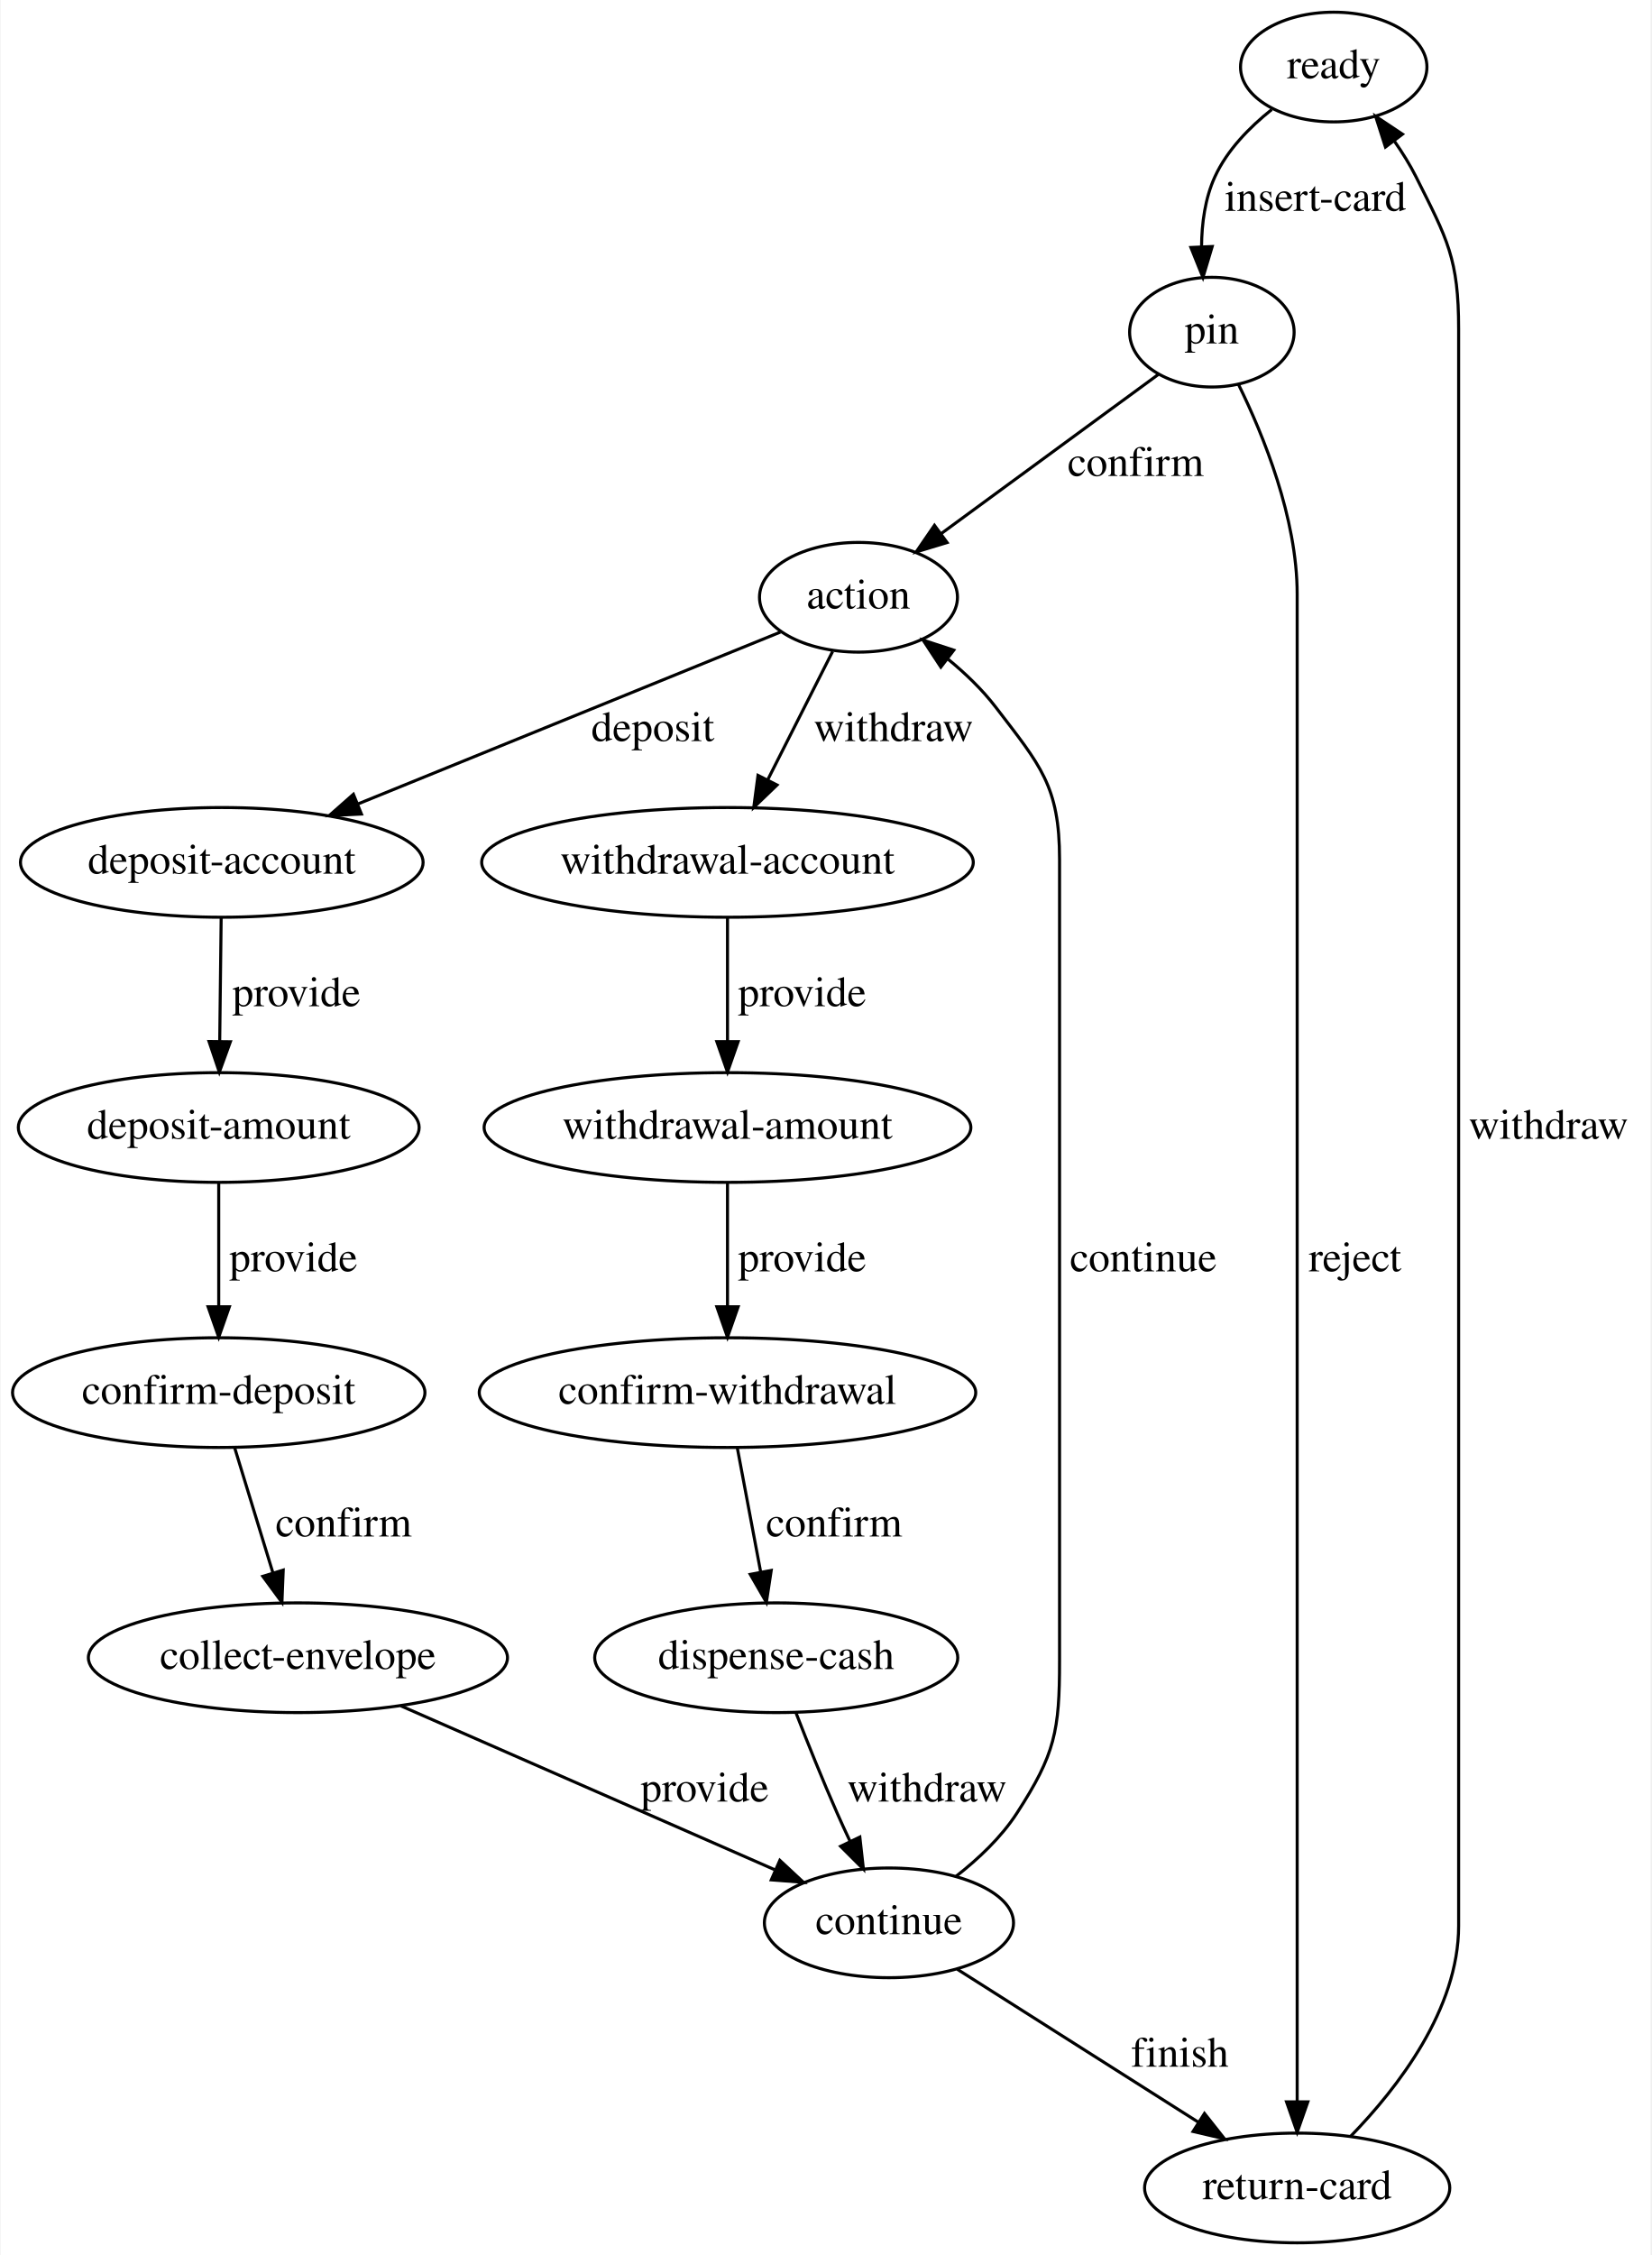
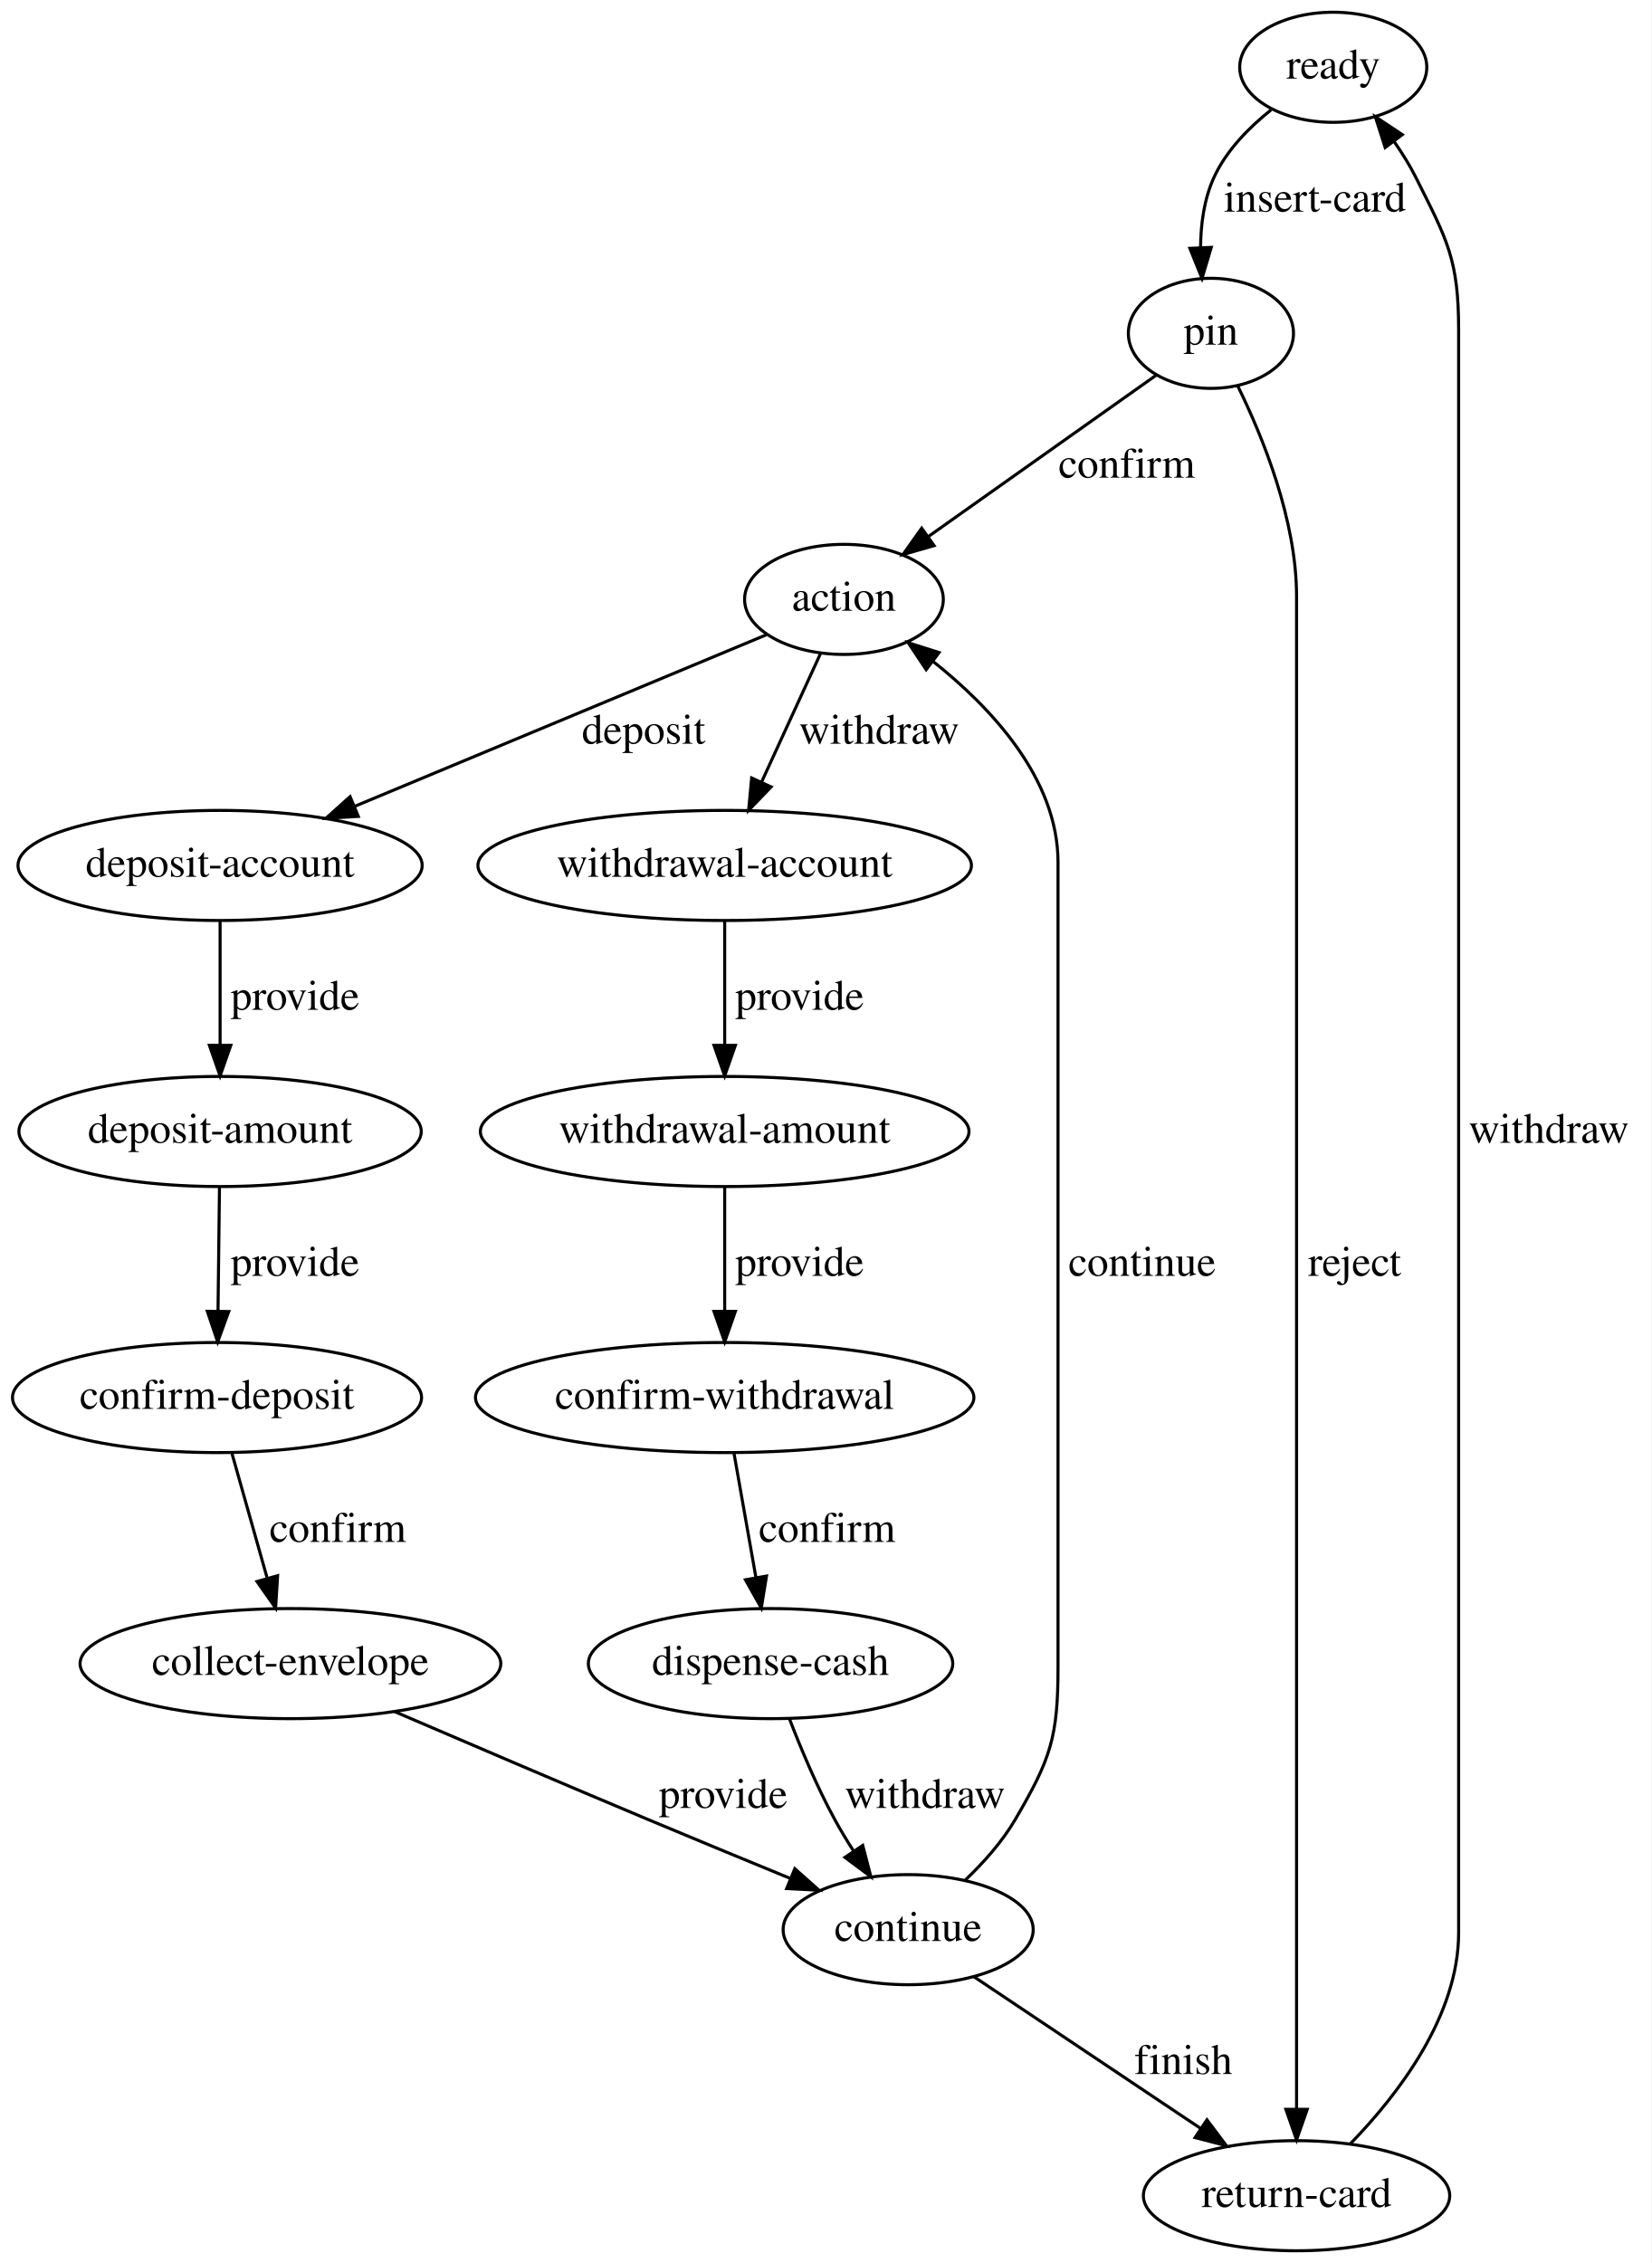
- <svg xmlns="http://www.w3.org/2000/svg" width="542pt" height="740pt" viewBox="0.00 0.00 541.59 740.00">
+ <svg xmlns="http://www.w3.org/2000/svg" width="540pt" height="740pt" viewBox="0.00 0.00 539.94 740.00">
  <g id="graph0" class="graph" transform="scale(1 1) rotate(0) translate(4 736)">
-     <polygon fill="white" stroke="none" points="-4,4 -4,-736 537.594,-736 537.594,4 -4,4" />
+     <polygon fill="white" stroke="transparent" points="-4,4 -4,-736 535.94,-736 535.94,4 -4,4" />
    <g id="node1" class="node">
-       <ellipse fill="none" stroke="black" cx="433.594" cy="-714" rx="30.595" ry="18" />
-       <text text-anchor="middle" x="433.594" y="-710.3" font-family="Times,serif" font-size="14.00">ready</text>
+       <ellipse fill="none" stroke="black" cx="431.94" cy="-714" rx="30.59" ry="18" />
+       <text text-anchor="middle" x="431.94" y="-710.3" font-family="Times,serif" font-size="14.00">ready</text>
    </g>
    <g id="node2" class="node">
-       <ellipse fill="none" stroke="black" cx="393.594" cy="-627" rx="27" ry="18" />
-       <text text-anchor="middle" x="393.594" y="-623.3" font-family="Times,serif" font-size="14.00">pin</text>
+       <ellipse fill="none" stroke="black" cx="391.94" cy="-627" rx="27" ry="18" />
+       <text text-anchor="middle" x="391.94" y="-623.3" font-family="Times,serif" font-size="14.00">pin</text>
    </g>
    <g id="edge1" class="edge">
-       <path fill="none" stroke="black" d="M413.254,-700.062C405.988,-694.274 398.611,-686.767 394.594,-678 391.361,-670.946 390.264,-662.723 390.205,-655.007" />
-       <polygon fill="black" stroke="black" points="393.704,-655.107 390.665,-644.957 386.711,-654.786 393.704,-655.107" />
-       <text text-anchor="middle" x="427.594" y="-666.8" font-family="Times,serif" font-size="14.00"> insert-card </text>
+       <path fill="none" stroke="black" d="M411.6,-700.06C404.34,-694.27 396.96,-686.77 392.94,-678 389.71,-670.95 388.61,-662.72 388.55,-655.01" />
+       <polygon fill="black" stroke="black" points="392.05,-655.11 389.02,-644.96 385.06,-654.79 392.05,-655.11" />
+       <text text-anchor="middle" x="425.94" y="-666.8" font-family="Times,serif" font-size="14.00"> insert-card </text>
    </g>
    <g id="node3" class="node">
-       <ellipse fill="none" stroke="black" cx="277.594" cy="-540" rx="32.494" ry="18" />
-       <text text-anchor="middle" x="277.594" y="-536.3" font-family="Times,serif" font-size="14.00">action</text>
+       <ellipse fill="none" stroke="black" cx="271.94" cy="-540" rx="32.49" ry="18" />
+       <text text-anchor="middle" x="271.94" y="-536.3" font-family="Times,serif" font-size="14.00">action</text>
    </g>
    <g id="edge2" class="edge">
-       <path fill="none" stroke="black" d="M375.976,-613.09C357.064,-599.232 326.78,-577.042 304.803,-560.938" />
-       <polygon fill="black" stroke="black" points="306.671,-557.967 296.536,-554.88 302.534,-563.614 306.671,-557.967" />
-       <text text-anchor="middle" x="368.594" y="-579.8" font-family="Times,serif" font-size="14.00"> confirm </text>
+       <path fill="none" stroke="black" d="M373.98,-613.27C354.27,-599.31 322.39,-576.73 299.51,-560.53" />
+       <polygon fill="black" stroke="black" points="301.41,-557.58 291.23,-554.66 297.36,-563.29 301.41,-557.58" />
+       <text text-anchor="middle" x="364.44" y="-579.8" font-family="Times,serif" font-size="14.00"> confirm </text>
    </g>
    <g id="node4" class="node">
-       <ellipse fill="none" stroke="black" cx="421.594" cy="-18" rx="50.091" ry="18" />
-       <text text-anchor="middle" x="421.594" y="-14.3" font-family="Times,serif" font-size="14.00">return-card</text>
+       <ellipse fill="none" stroke="black" cx="419.94" cy="-18" rx="50.09" ry="18" />
+       <text text-anchor="middle" x="419.94" y="-14.3" font-family="Times,serif" font-size="14.00">return-card</text>
    </g>
    <g id="edge3" class="edge">
-       <path fill="none" stroke="black" d="M402.3,-609.906C410.519,-593.185 421.594,-566.015 421.594,-541 421.594,-541 421.594,-541 421.594,-104 421.594,-84.753 421.594,-63.053 421.594,-46.397" />
-       <polygon fill="black" stroke="black" points="425.094,-46.256 421.594,-36.256 418.094,-46.257 425.094,-46.256" />
-       <text text-anchor="middle" x="440.594" y="-318.8" font-family="Times,serif" font-size="14.00"> reject </text>
+       <path fill="none" stroke="black" d="M400.65,-609.91C408.87,-593.18 419.94,-566.01 419.94,-541 419.94,-541 419.94,-541 419.94,-104 419.94,-84.75 419.94,-63.05 419.94,-46.4" />
+       <polygon fill="black" stroke="black" points="423.44,-46.26 419.94,-36.26 416.44,-46.26 423.44,-46.26" />
+       <text text-anchor="middle" x="438.94" y="-318.8" font-family="Times,serif" font-size="14.00"> reject </text>
    </g>
    <g id="node5" class="node">
-       <ellipse fill="none" stroke="black" cx="68.594" cy="-453" rx="66.089" ry="18" />
-       <text text-anchor="middle" x="68.594" y="-449.3" font-family="Times,serif" font-size="14.00">deposit-account</text>
+       <ellipse fill="none" stroke="black" cx="67.94" cy="-453" rx="66.09" ry="18" />
+       <text text-anchor="middle" x="67.94" y="-449.3" font-family="Times,serif" font-size="14.00">deposit-account</text>
    </g>
    <g id="edge5" class="edge">
-       <path fill="none" stroke="black" d="M251.966,-528.577C217.483,-514.553 155.605,-489.387 113.351,-472.202" />
-       <polygon fill="black" stroke="black" points="114.438,-468.866 103.856,-468.341 111.801,-475.351 114.438,-468.866" />
-       <text text-anchor="middle" x="210.094" y="-492.8" font-family="Times,serif" font-size="14.00"> deposit </text>
+       <path fill="none" stroke="black" d="M246.52,-528.41C212.83,-514.37 152.87,-489.39 111.8,-472.27" />
+       <polygon fill="black" stroke="black" points="113.14,-469.04 102.57,-468.43 110.45,-475.5 113.14,-469.04" />
+       <text text-anchor="middle" x="206.44" y="-492.8" font-family="Times,serif" font-size="14.00"> deposit </text>
    </g>
    <g id="node10" class="node">
-       <ellipse fill="none" stroke="black" cx="234.594" cy="-453" rx="80.686" ry="18" />
-       <text text-anchor="middle" x="234.594" y="-449.3" font-family="Times,serif" font-size="14.00">withdrawal-account</text>
+       <ellipse fill="none" stroke="black" cx="232.94" cy="-453" rx="80.69" ry="18" />
+       <text text-anchor="middle" x="232.94" y="-449.3" font-family="Times,serif" font-size="14.00">withdrawal-account</text>
    </g>
    <g id="edge10" class="edge">
-       <path fill="none" stroke="black" d="M269.099,-522.207C263.013,-510.178 254.702,-493.748 247.761,-480.028" />
-       <polygon fill="black" stroke="black" points="250.856,-478.393 243.219,-471.049 244.61,-481.552 250.856,-478.393" />
-       <text text-anchor="middle" x="289.094" y="-492.8" font-family="Times,serif" font-size="14.00"> withdraw </text>
+       <path fill="none" stroke="black" d="M264.24,-522.21C258.77,-510.29 251.33,-494.06 245.07,-480.42" />
+       <polygon fill="black" stroke="black" points="248.12,-478.68 240.77,-471.05 241.76,-481.6 248.12,-478.68" />
+       <text text-anchor="middle" x="283.44" y="-492.8" font-family="Times,serif" font-size="14.00"> withdraw </text>
    </g>
    <g id="edge4" class="edge">
-       <path fill="none" stroke="black" d="M439.242,-35.054C454.66,-50.913 474.594,-76.697 474.594,-104 474.594,-628 474.594,-628 474.594,-628 474.594,-651.077 470.943,-657.374 460.594,-678 458.619,-681.936 456.174,-685.865 453.567,-689.594" />
-       <polygon fill="black" stroke="black" points="450.575,-687.748 447.34,-697.837 456.16,-691.968 450.575,-687.748" />
-       <text text-anchor="middle" x="504.094" y="-362.3" font-family="Times,serif" font-size="14.00"> withdraw </text>
+       <path fill="none" stroke="black" d="M437.59,-35.05C453.01,-50.91 472.94,-76.7 472.94,-104 472.94,-628 472.94,-628 472.94,-628 472.94,-651.08 469.29,-657.37 458.94,-678 456.97,-681.94 454.52,-685.87 451.92,-689.59" />
+       <polygon fill="black" stroke="black" points="448.92,-687.75 445.69,-697.84 454.51,-691.97 448.92,-687.75" />
+       <text text-anchor="middle" x="502.44" y="-362.3" font-family="Times,serif" font-size="14.00"> withdraw </text>
    </g>
    <g id="node6" class="node">
-       <ellipse fill="none" stroke="black" cx="67.594" cy="-366" rx="65.789" ry="18" />
-       <text text-anchor="middle" x="67.594" y="-362.3" font-family="Times,serif" font-size="14.00">deposit-amount</text>
+       <ellipse fill="none" stroke="black" cx="67.94" cy="-366" rx="65.79" ry="18" />
+       <text text-anchor="middle" x="67.94" y="-362.3" font-family="Times,serif" font-size="14.00">deposit-amount</text>
    </g>
    <g id="edge6" class="edge">
-       <path fill="none" stroke="black" d="M68.392,-434.799C68.255,-423.163 68.071,-407.548 67.914,-394.237" />
-       <polygon fill="black" stroke="black" points="71.414,-394.134 67.796,-384.175 64.414,-394.216 71.414,-394.134" />
-       <text text-anchor="middle" x="93.094" y="-405.8" font-family="Times,serif" font-size="14.00"> provide </text>
+       <path fill="none" stroke="black" d="M67.94,-434.8C67.94,-423.16 67.94,-407.55 67.94,-394.24" />
+       <polygon fill="black" stroke="black" points="71.44,-394.18 67.94,-384.18 64.44,-394.18 71.44,-394.18" />
+       <text text-anchor="middle" x="92.44" y="-405.8" font-family="Times,serif" font-size="14.00"> provide </text>
    </g>
    <g id="node7" class="node">
-       <ellipse fill="none" stroke="black" cx="67.594" cy="-279" rx="67.688" ry="18" />
-       <text text-anchor="middle" x="67.594" y="-275.3" font-family="Times,serif" font-size="14.00">confirm-deposit</text>
+       <ellipse fill="none" stroke="black" cx="66.94" cy="-279" rx="66.89" ry="18" />
+       <text text-anchor="middle" x="66.94" y="-275.3" font-family="Times,serif" font-size="14.00">confirm-deposit</text>
    </g>
    <g id="edge7" class="edge">
-       <path fill="none" stroke="black" d="M67.594,-347.799C67.594,-336.163 67.594,-320.548 67.594,-307.237" />
-       <polygon fill="black" stroke="black" points="71.094,-307.175 67.594,-297.175 64.094,-307.175 71.094,-307.175" />
-       <text text-anchor="middle" x="92.094" y="-318.8" font-family="Times,serif" font-size="14.00"> provide </text>
+       <path fill="none" stroke="black" d="M67.74,-347.8C67.6,-336.16 67.42,-320.55 67.26,-307.24" />
+       <polygon fill="black" stroke="black" points="70.76,-307.13 67.15,-297.18 63.76,-307.22 70.76,-307.13" />
+       <text text-anchor="middle" x="92.44" y="-318.8" font-family="Times,serif" font-size="14.00"> provide </text>
    </g>
    <g id="node8" class="node">
-       <ellipse fill="none" stroke="black" cx="93.594" cy="-192" rx="68.788" ry="18" />
-       <text text-anchor="middle" x="93.594" y="-188.3" font-family="Times,serif" font-size="14.00">collect-envelope</text>
+       <ellipse fill="none" stroke="black" cx="90.94" cy="-192" rx="68.79" ry="18" />
+       <text text-anchor="middle" x="90.94" y="-188.3" font-family="Times,serif" font-size="14.00">collect-envelope</text>
    </g>
    <g id="edge8" class="edge">
-       <path fill="none" stroke="black" d="M72.856,-260.799C76.45,-249.047 81.286,-233.238 85.383,-219.842" />
-       <polygon fill="black" stroke="black" points="88.762,-220.762 88.34,-210.175 82.068,-218.714 88.762,-220.762" />
-       <text text-anchor="middle" x="108.594" y="-231.8" font-family="Times,serif" font-size="14.00"> confirm </text>
+       <path fill="none" stroke="black" d="M71.8,-260.8C75.12,-249.05 79.58,-233.24 83.37,-219.84" />
+       <polygon fill="black" stroke="black" points="86.75,-220.75 86.09,-210.18 80.01,-218.85 86.75,-220.75" />
+       <text text-anchor="middle" x="106.44" y="-231.8" font-family="Times,serif" font-size="14.00"> confirm </text>
    </g>
    <g id="node9" class="node">
-       <ellipse fill="none" stroke="black" cx="287.594" cy="-105" rx="40.893" ry="18" />
-       <text text-anchor="middle" x="287.594" y="-101.3" font-family="Times,serif" font-size="14.00">continue</text>
+       <ellipse fill="none" stroke="black" cx="292.94" cy="-105" rx="40.89" ry="18" />
+       <text text-anchor="middle" x="292.94" y="-101.3" font-family="Times,serif" font-size="14.00">continue</text>
    </g>
    <g id="edge9" class="edge">
-       <path fill="none" stroke="black" d="M127.386,-176.194C161.621,-161.195 214.46,-138.043 249.999,-122.472" />
-       <polygon fill="black" stroke="black" points="251.779,-125.513 259.534,-118.294 248.97,-119.102 251.779,-125.513" />
-       <text text-anchor="middle" x="227.094" y="-144.8" font-family="Times,serif" font-size="14.00"> provide </text>
+       <path fill="none" stroke="black" d="M124.94,-176.33C148.26,-166.3 179.94,-152.75 207.94,-141 223.01,-134.68 239.62,-127.82 254.13,-121.86" />
+       <polygon fill="black" stroke="black" points="255.87,-124.93 263.79,-117.89 253.21,-118.45 255.87,-124.93" />
+       <text text-anchor="middle" x="232.44" y="-144.8" font-family="Times,serif" font-size="14.00"> provide </text>
    </g>
    <g id="edge15" class="edge">
-       <path fill="none" stroke="black" d="M309.628,-120.274C316.899,-125.949 324.436,-133.032 329.594,-141 342.135,-160.372 343.594,-167.923 343.594,-191 343.594,-454 343.594,-454 343.594,-454 343.594,-478.103 337.251,-484.866 322.594,-504 318.227,-509.701 312.72,-514.982 307.07,-519.624" />
-       <polygon fill="black" stroke="black" points="304.626,-517.086 298.807,-525.94 308.877,-522.648 304.626,-517.086" />
-       <text text-anchor="middle" x="371.094" y="-318.8" font-family="Times,serif" font-size="14.00"> continue </text>
+       <path fill="none" stroke="black" d="M311.63,-121.23C317.57,-126.9 323.69,-133.73 327.94,-141 339.59,-160.92 341.94,-167.92 341.94,-191 341.94,-454 341.94,-454 341.94,-454 341.94,-481.27 320.22,-504.53 300.97,-519.8" />
+       <polygon fill="black" stroke="black" points="298.83,-517.02 292.95,-525.83 303.04,-522.62 298.83,-517.02" />
+       <text text-anchor="middle" x="369.44" y="-318.8" font-family="Times,serif" font-size="14.00"> continue </text>
    </g>
    <g id="edge16" class="edge">
-       <path fill="none" stroke="black" d="M310.023,-89.773C331.655,-76.051 364.631,-55.133 389.13,-39.593" />
-       <polygon fill="black" stroke="black" points="391.166,-42.446 397.735,-34.134 387.416,-36.535 391.166,-42.446" />
-       <text text-anchor="middle" x="383.094" y="-57.8" font-family="Times,serif" font-size="14.00"> finish </text>
+       <path fill="none" stroke="black" d="M314.49,-89.58C334.82,-75.97 365.54,-55.41 388.59,-39.99" />
+       <polygon fill="black" stroke="black" points="390.64,-42.82 397.01,-34.35 386.75,-37.01 390.64,-42.82" />
+       <text text-anchor="middle" x="382.94" y="-57.8" font-family="Times,serif" font-size="14.00"> finish </text>
    </g>
    <g id="node11" class="node">
-       <ellipse fill="none" stroke="black" cx="234.594" cy="-366" rx="79.886" ry="18" />
-       <text text-anchor="middle" x="234.594" y="-362.3" font-family="Times,serif" font-size="14.00">withdrawal-amount</text>
+       <ellipse fill="none" stroke="black" cx="232.94" cy="-366" rx="79.89" ry="18" />
+       <text text-anchor="middle" x="232.94" y="-362.3" font-family="Times,serif" font-size="14.00">withdrawal-amount</text>
    </g>
    <g id="edge11" class="edge">
-       <path fill="none" stroke="black" d="M234.594,-434.799C234.594,-423.163 234.594,-407.548 234.594,-394.237" />
-       <polygon fill="black" stroke="black" points="238.094,-394.175 234.594,-384.175 231.094,-394.175 238.094,-394.175" />
-       <text text-anchor="middle" x="259.094" y="-405.8" font-family="Times,serif" font-size="14.00"> provide </text>
+       <path fill="none" stroke="black" d="M232.94,-434.8C232.94,-423.16 232.94,-407.55 232.94,-394.24" />
+       <polygon fill="black" stroke="black" points="236.44,-394.18 232.94,-384.18 229.44,-394.18 236.44,-394.18" />
+       <text text-anchor="middle" x="257.44" y="-405.8" font-family="Times,serif" font-size="14.00"> provide </text>
    </g>
    <g id="node12" class="node">
-       <ellipse fill="none" stroke="black" cx="234.594" cy="-279" rx="81.486" ry="18" />
-       <text text-anchor="middle" x="234.594" y="-275.3" font-family="Times,serif" font-size="14.00">confirm-withdrawal</text>
+       <ellipse fill="none" stroke="black" cx="232.94" cy="-279" rx="81.49" ry="18" />
+       <text text-anchor="middle" x="232.94" y="-275.3" font-family="Times,serif" font-size="14.00">confirm-withdrawal</text>
    </g>
    <g id="edge12" class="edge">
-       <path fill="none" stroke="black" d="M234.594,-347.799C234.594,-336.163 234.594,-320.548 234.594,-307.237" />
-       <polygon fill="black" stroke="black" points="238.094,-307.175 234.594,-297.175 231.094,-307.175 238.094,-307.175" />
-       <text text-anchor="middle" x="259.094" y="-318.8" font-family="Times,serif" font-size="14.00"> provide </text>
+       <path fill="none" stroke="black" d="M232.94,-347.8C232.94,-336.16 232.94,-320.55 232.94,-307.24" />
+       <polygon fill="black" stroke="black" points="236.44,-307.18 232.94,-297.18 229.44,-307.18 236.44,-307.18" />
+       <text text-anchor="middle" x="257.44" y="-318.8" font-family="Times,serif" font-size="14.00"> provide </text>
    </g>
    <g id="node13" class="node">
-       <ellipse fill="none" stroke="black" cx="250.594" cy="-192" rx="59.59" ry="18" />
-       <text text-anchor="middle" x="250.594" y="-188.3" font-family="Times,serif" font-size="14.00">dispense-cash</text>
+       <ellipse fill="none" stroke="black" cx="247.94" cy="-192" rx="59.59" ry="18" />
+       <text text-anchor="middle" x="247.94" y="-188.3" font-family="Times,serif" font-size="14.00">dispense-cash</text>
    </g>
    <g id="edge13" class="edge">
-       <path fill="none" stroke="black" d="M237.832,-260.799C240.022,-249.163 242.961,-233.548 245.467,-220.237" />
-       <polygon fill="black" stroke="black" points="248.951,-220.65 247.361,-210.175 242.071,-219.355 248.951,-220.65" />
-       <text text-anchor="middle" x="269.594" y="-231.8" font-family="Times,serif" font-size="14.00"> confirm </text>
+       <path fill="none" stroke="black" d="M235.98,-260.8C238.03,-249.16 240.79,-233.55 243.14,-220.24" />
+       <polygon fill="black" stroke="black" points="246.62,-220.63 244.91,-210.18 239.73,-219.41 246.62,-220.63" />
+       <text text-anchor="middle" x="266.44" y="-231.8" font-family="Times,serif" font-size="14.00"> confirm </text>
    </g>
    <g id="edge14" class="edge">
-       <path fill="none" stroke="black" d="M257.143,-173.749C260.911,-164.055 265.83,-151.774 270.594,-141 271.933,-137.973 273.382,-134.822 274.85,-131.706" />
-       <polygon fill="black" stroke="black" points="278.039,-133.15 279.22,-122.621 271.731,-130.115 278.039,-133.15" />
-       <text text-anchor="middle" x="300.094" y="-144.8" font-family="Times,serif" font-size="14.00"> withdraw </text>
+       <path fill="none" stroke="black" d="M254.12,-173.93C257.92,-164.08 263.17,-151.58 268.94,-141 270.78,-137.63 272.86,-134.19 275.02,-130.83" />
+       <polygon fill="black" stroke="black" points="278.08,-132.55 280.75,-122.3 272.27,-128.64 278.08,-132.55" />
+       <text text-anchor="middle" x="298.44" y="-144.8" font-family="Times,serif" font-size="14.00"> withdraw </text>
    </g>
  </g>
</svg>
